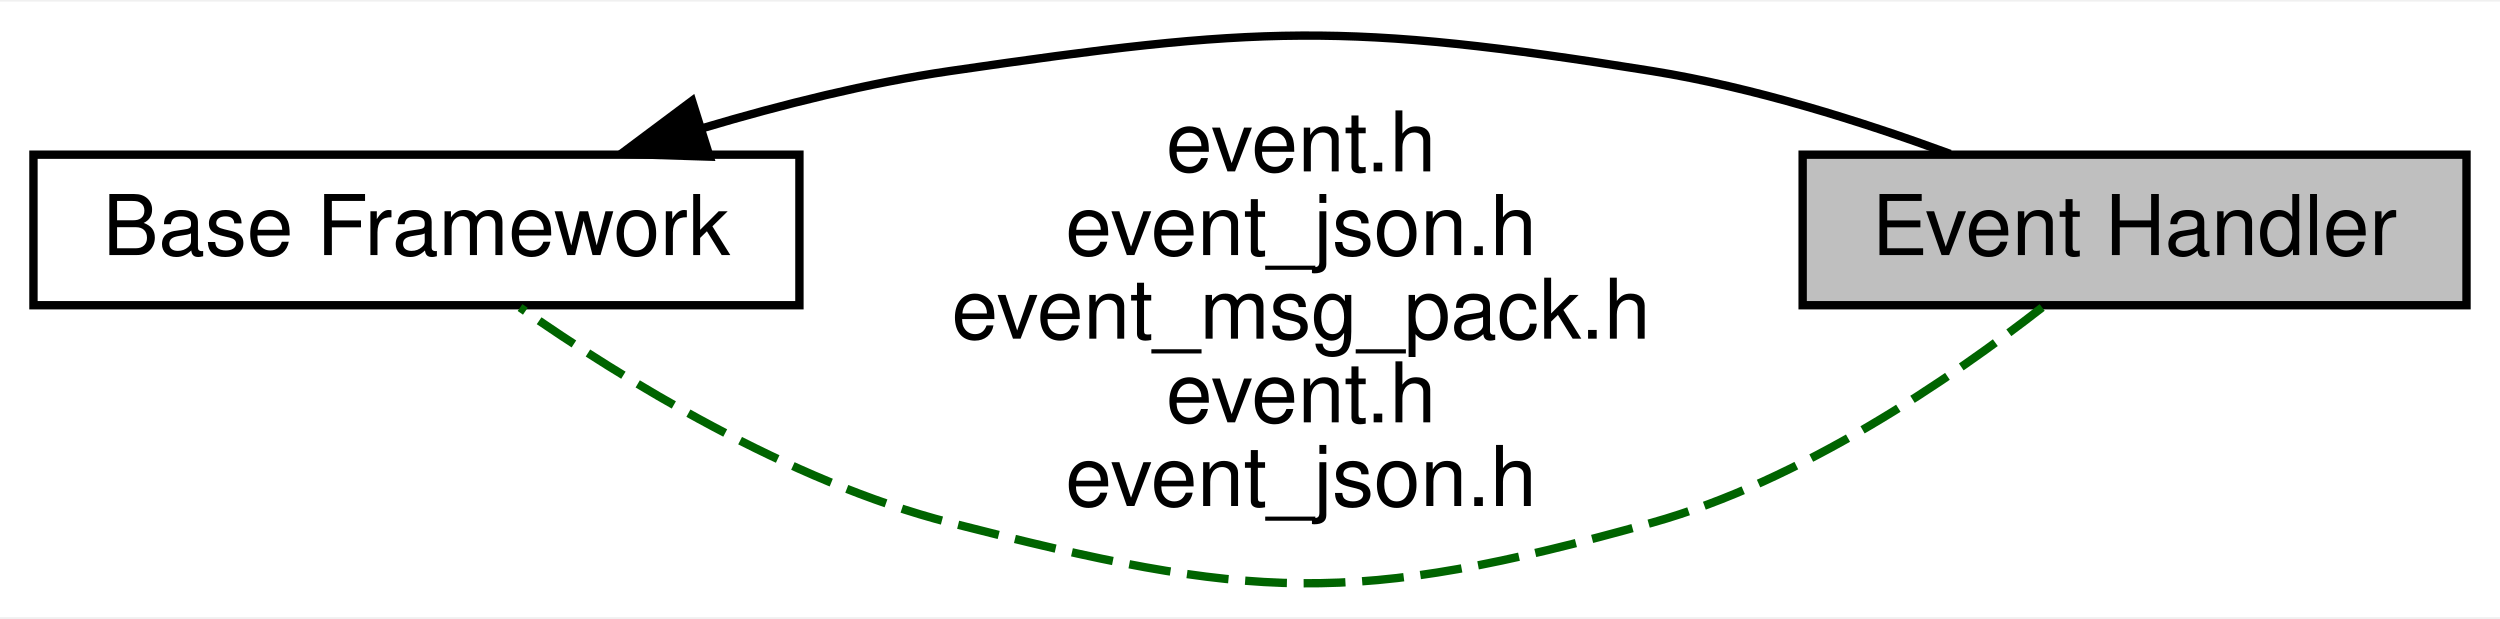
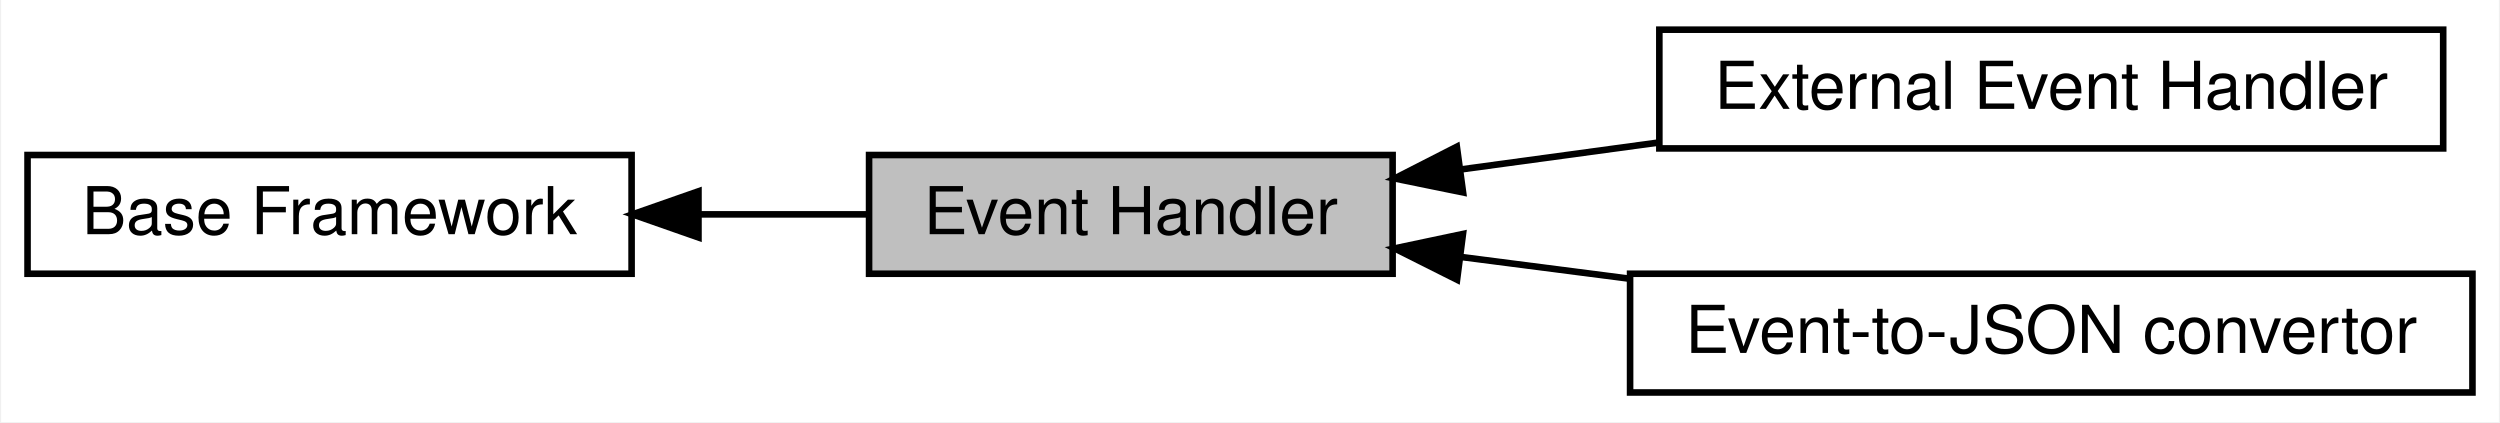
- <svg xmlns="http://www.w3.org/2000/svg" xmlns:xlink="http://www.w3.org/1999/xlink" width="299pt" height="74pt" viewBox="0.00 0.00 298.89 73.59">
-   <g id="graph0" class="graph" transform="scale(1 1) rotate(0) translate(4 69.5909)">
-     <polygon fill="#ffffff" stroke="transparent" points="-4,4 -4,-69.591 294.886,-69.591 294.886,4 -4,4" />
+ <svg xmlns="http://www.w3.org/2000/svg" xmlns:xlink="http://www.w3.org/1999/xlink" width="379pt" height="64pt" viewBox="0.00 0.00 378.65 64.00">
+   <g id="graph0" class="graph" transform="scale(1 1) rotate(0) translate(4 60)">
+     <polygon fill="#ffffff" stroke="transparent" points="-4,4 -4,-60 374.649,-60 374.649,4 -4,4" />
    <g id="node1" class="node">
      <g id="a_node1">
-         <a xlink:href="group__framework.html" target="_top" xlink:title="Base Framework">
-           <polygon fill="#ffffff" stroke="#000000" points="0,-33.29 0,-51.29 91.576,-51.29 91.576,-33.29 0,-33.29" />
-           <text text-anchor="middle" x="45.788" y="-39.29" font-family="Helvetica,sans-Serif" font-size="10.00" fill="#000000">Base Framework</text>
+         <a xlink:href="group__ev__msg.html" target="_top" xlink:title="External Event Handler">
+           <polygon fill="#ffffff" stroke="#000000" points="247.381,-37.5 247.381,-55.5 366.213,-55.5 366.213,-37.5 247.381,-37.5" />
+           <text text-anchor="middle" x="306.797" y="-43.5" font-family="Helvetica,sans-Serif" font-size="10.00" fill="#000000">External Event Handler</text>
        </a>
      </g>
    </g>
    <g id="node2" class="node">
-       <polygon fill="#bfbfbf" stroke="#000000" points="211.517,-33.29 211.517,-51.29 290.886,-51.29 290.886,-33.29 211.517,-33.29" />
-       <text text-anchor="middle" x="251.201" y="-39.29" font-family="Helvetica,sans-Serif" font-size="10.00" fill="#000000">Event Handler</text>
+       <g id="a_node2">
+         <a xlink:href="group__framework.html" target="_top" xlink:title="Base Framework">
+           <polygon fill="#ffffff" stroke="#000000" points="0,-18.5 0,-36.5 91.576,-36.5 91.576,-18.5 0,-18.5" />
+           <text text-anchor="middle" x="45.788" y="-24.5" font-family="Helvetica,sans-Serif" font-size="10.00" fill="#000000">Base Framework</text>
+         </a>
+       </g>
+     </g>
+     <g id="node3" class="node">
+       <polygon fill="#bfbfbf" stroke="#000000" points="127.576,-18.5 127.576,-36.5 206.945,-36.5 206.945,-18.5 127.576,-18.5" />
+       <text text-anchor="middle" x="167.261" y="-24.5" font-family="Helvetica,sans-Serif" font-size="10.00" fill="#000000">Event Handler</text>
    </g>
    <g id="edge1" class="edge">
-       <path fill="none" stroke="#000000" d="M80.077,-54.483C89.514,-57.292 99.836,-59.871 109.576,-61.29 146.493,-66.672 156.681,-67.201 193.517,-61.29 205.593,-59.353 218.569,-55.27 229.15,-51.384" />
-       <polygon fill="#000000" stroke="#000000" points="80.843,-51.054 70.254,-51.388 78.74,-57.731 80.843,-51.054" />
+       <path fill="none" stroke="#000000" d="M101.719,-27.5C110.329,-27.5 119.07,-27.5 127.242,-27.5" />
+       <polygon fill="#000000" stroke="#000000" points="101.712,-24 91.712,-27.5 101.712,-31 101.712,-24" />
+     </g>
+     <g id="edge3" class="edge">
+       <path fill="none" stroke="#000000" d="M217.177,-34.297C226.938,-35.626 237.264,-37.032 247.3,-38.398" />
+       <polygon fill="#000000" stroke="#000000" points="217.627,-30.826 207.246,-32.945 216.683,-37.762 217.627,-30.826" />
+     </g>
+     <g id="node4" class="node">
+       <g id="a_node4">
+         <a xlink:href="group__ev__json.html" target="_top" xlink:title="Event-to-JSON convertor">
+           <polygon fill="#ffffff" stroke="#000000" points="242.945,-.5 242.945,-18.5 370.649,-18.5 370.649,-.5 242.945,-.5" />
+           <text text-anchor="middle" x="306.797" y="-6.5" font-family="Helvetica,sans-Serif" font-size="10.00" fill="#000000">Event-to-JSON convertor</text>
+         </a>
+       </g>
    </g>
    <g id="edge2" class="edge">
-       <path fill="none" stroke="#006400" stroke-dasharray="5,2" d="M240.149,-33.022C229.137,-24.439 211.341,-12.275 193.517,-7.29 157.588,2.757 145.715,1.973 109.576,-7.29 90.243,-12.246 70.476,-24.417 58.175,-33.009" />
-       <text text-anchor="middle" x="151.546" y="-49.29" font-family="Helvetica,sans-Serif" font-size="10.00" fill="#000000">event.h</text>
-       <text text-anchor="middle" x="151.546" y="-39.29" font-family="Helvetica,sans-Serif" font-size="10.00" fill="#000000">event_json.h</text>
-       <text text-anchor="middle" x="151.546" y="-29.29" font-family="Helvetica,sans-Serif" font-size="10.00" fill="#000000">event_msg_pack.h</text>
-       <text text-anchor="middle" x="151.546" y="-19.29" font-family="Helvetica,sans-Serif" font-size="10.00" fill="#000000">event.h</text>
-       <text text-anchor="middle" x="151.546" y="-9.29" font-family="Helvetica,sans-Serif" font-size="10.00" fill="#000000">event_json.h</text>
+       <path fill="none" stroke="#000000" d="M217.434,-21.028C225.675,-19.965 234.313,-18.85 242.834,-17.751" />
+       <polygon fill="#000000" stroke="#000000" points="216.716,-17.591 207.246,-22.342 217.612,-24.534 216.716,-17.591" />
    </g>
  </g>
</svg>
